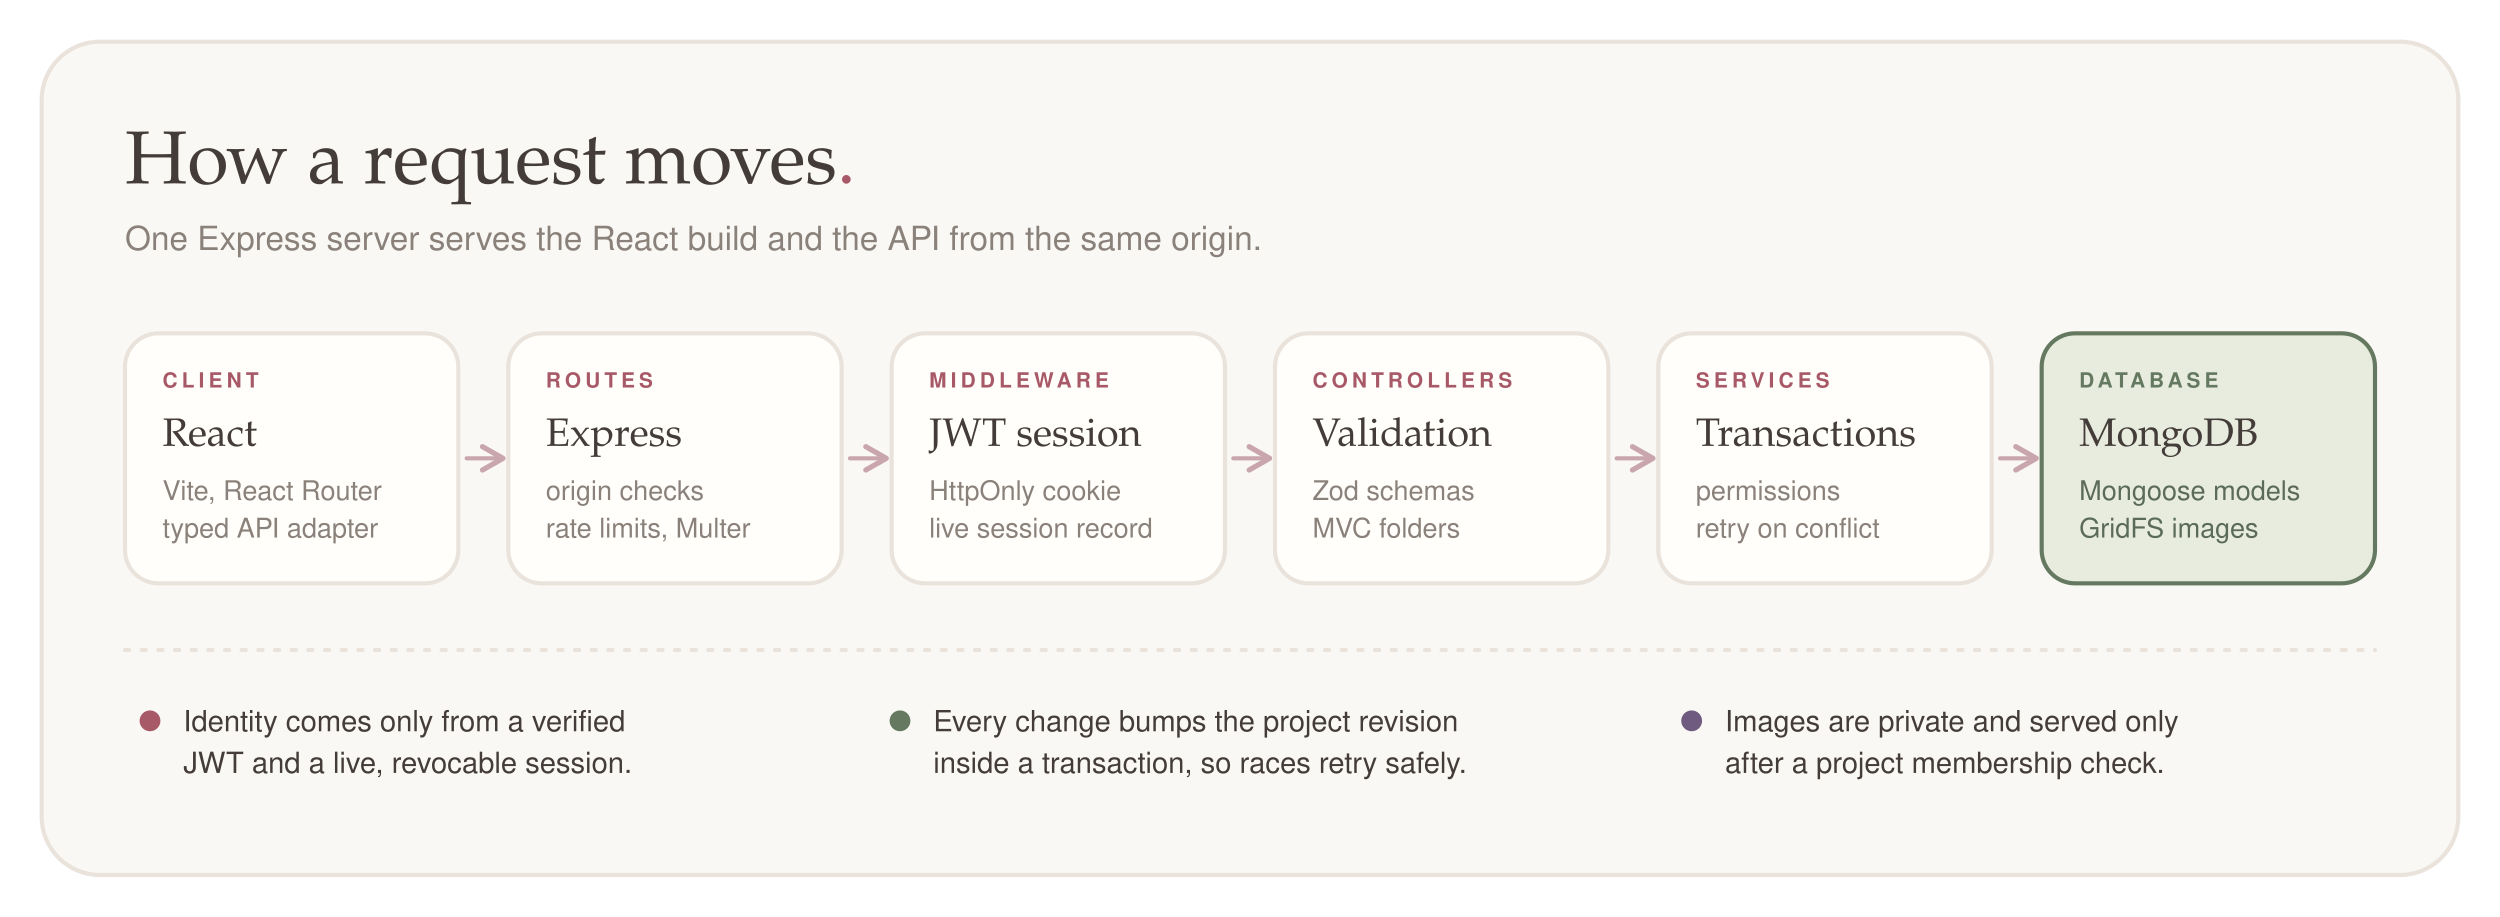
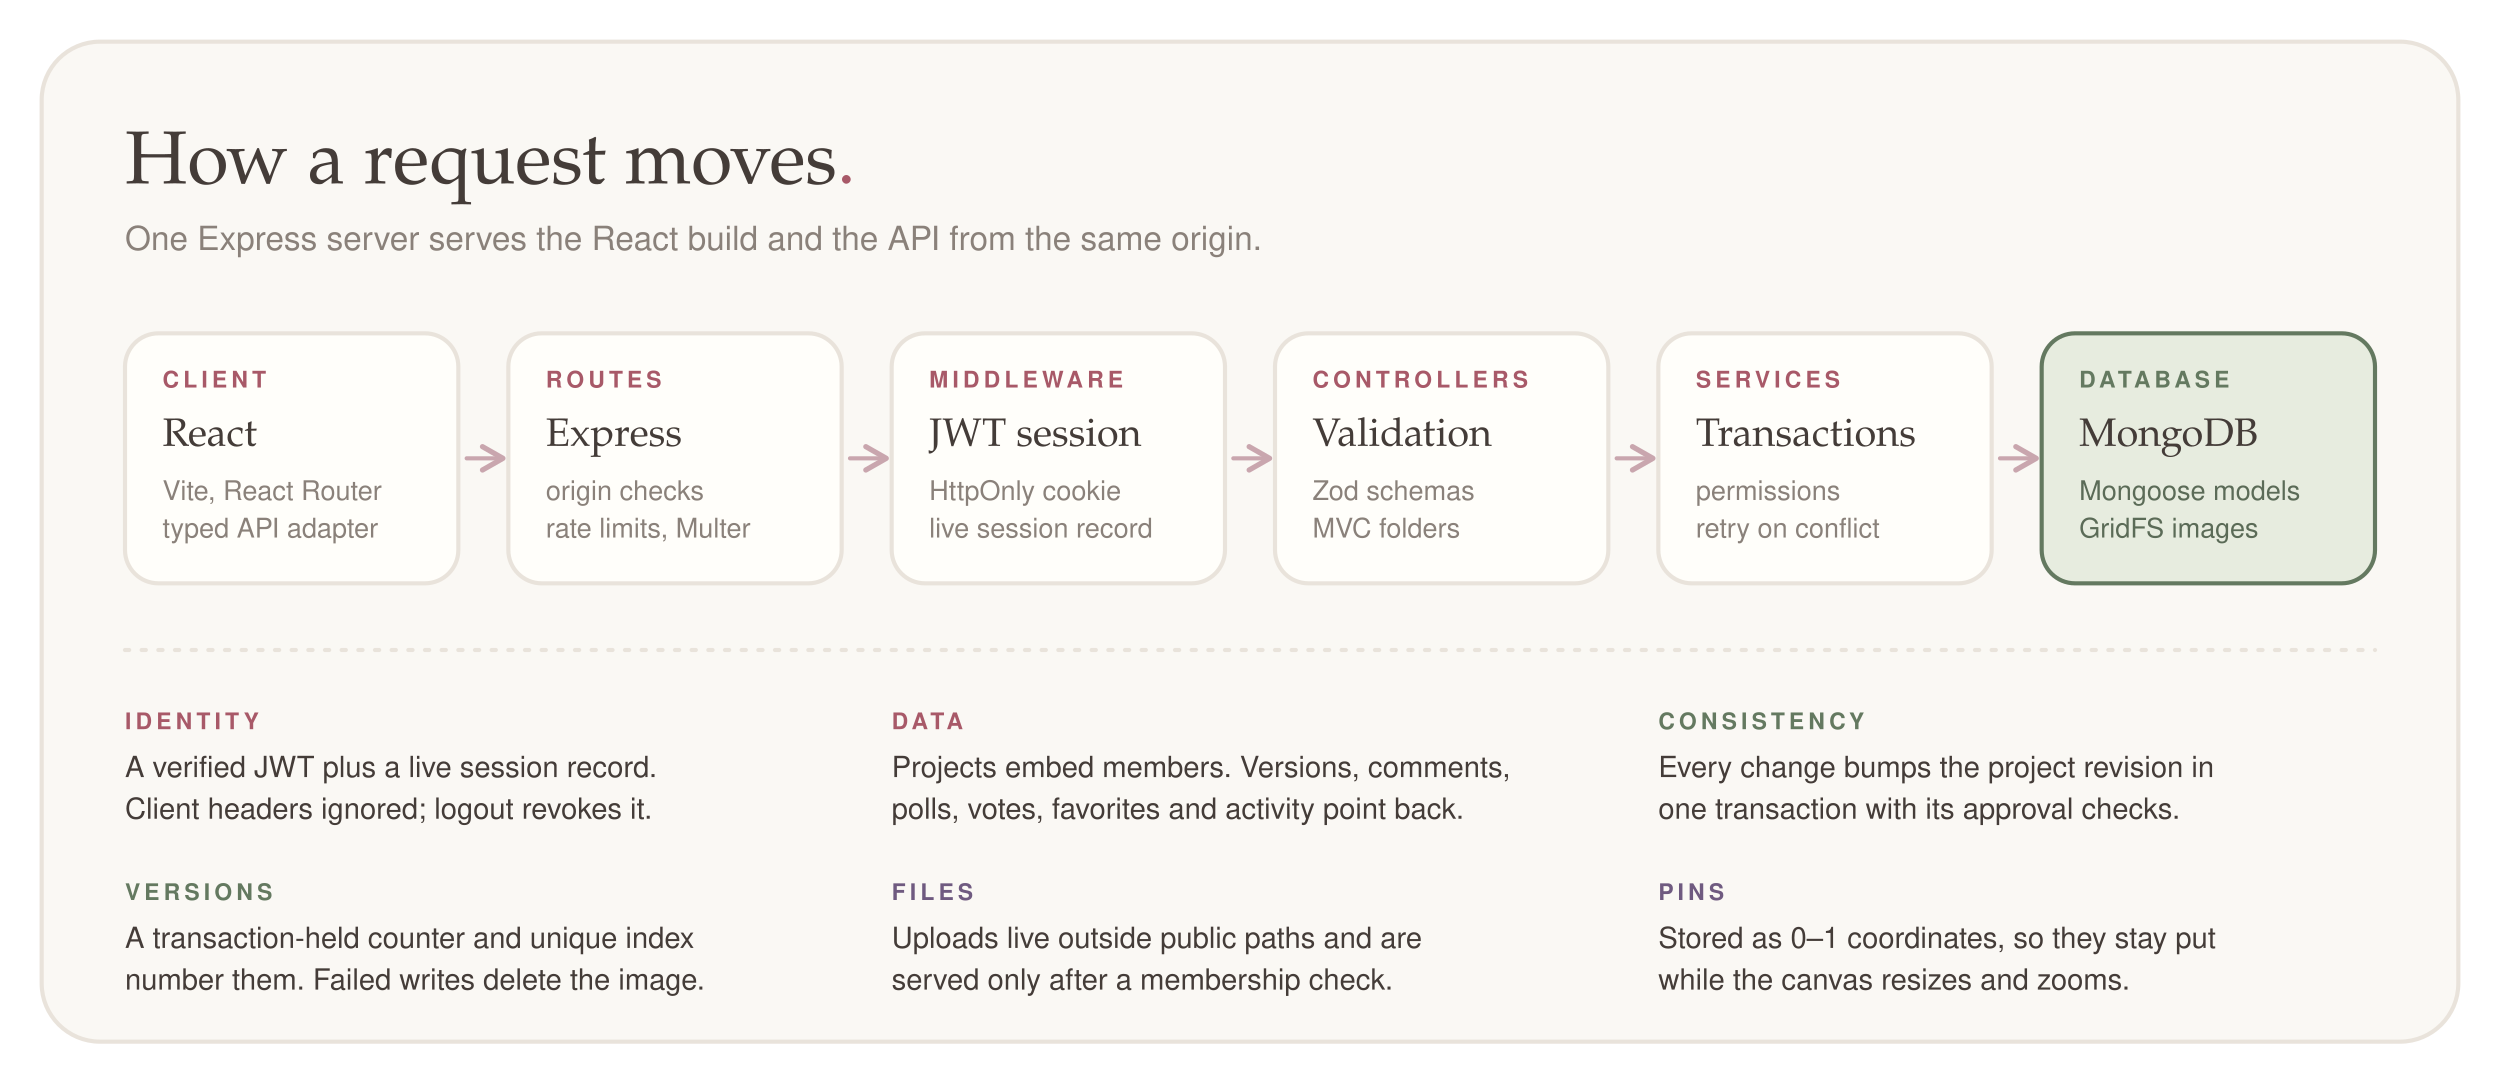
- <svg xmlns="http://www.w3.org/2000/svg" width="1200" height="440" viewBox="0 0 1200 440" role="img" aria-labelledby="title desc">
+ <svg xmlns="http://www.w3.org/2000/svg" width="1200" height="520" viewBox="0 0 1200 520" role="img" aria-labelledby="title desc">
  <defs>
    <style>
      .serif { font-family: "Iowan Old Style", "Palatino Linotype", Palatino, Georgia, serif; }
      .sans { font-family: "Avenir Next", Avenir, "Segoe UI", Helvetica, Arial, sans-serif; }
-       .box { fill: #fffefa; stroke: #e9e3db; stroke-width: 2; }
-       .name { font-size: 19px; fill: #443c38; }
-       .tag { font-size: 10px; font-weight: 700; letter-spacing: 2px; }
-       .note { font-size: 13px; fill: #8a817a; }
-       .fact { font-size: 14px; fill: #443c38; }
+       .mono { font-family: ui-monospace, SFMono-Regular, Menlo, Consolas, "Liberation Mono", monospace; }
    </style>
    <marker id="arrow" viewBox="0 0 10 10" refX="7" refY="5" markerWidth="7" markerHeight="7" orient="auto">
      <path d="M1 1L8 5L1 9" fill="none" stroke="#c9a6ae" stroke-width="1.8" stroke-linecap="round" stroke-linejoin="round" />
    </marker>
  </defs>
-   <rect x="20" y="20" width="1160" height="400" rx="28" fill="#faf8f4" stroke="#e9e3db" stroke-width="2" />
+   <rect x="20" y="20" width="1160" height="480" rx="28" fill="#faf8f4" stroke="#e9e3db" stroke-width="2" />
  <text x="60" y="88" class="serif" font-size="36" fill="#443c38">How a request moves<tspan fill="#a85968">.</tspan>
  </text>
  <text x="60" y="120" class="sans" font-size="16" fill="#8a817a">One Express server serves the React build and the API from the same origin.</text>
-   <g stroke="#c9a6ae" stroke-width="2" stroke-linecap="round" marker-end="url(#arrow)">
-     <line x1="224" y1="220" x2="240" y2="220" />
-     <line x1="408" y1="220" x2="424" y2="220" />
-     <line x1="592" y1="220" x2="608" y2="220" />
-     <line x1="776" y1="220" x2="792" y2="220" />
-     <line x1="960" y1="220" x2="976" y2="220" />
-   </g>
-   <rect x="60" y="160" width="160" height="120" rx="16" class="box" />
-   <text x="78" y="186" class="sans tag" fill="#a85968">CLIENT</text>
-   <text x="78" y="214" class="serif name">React</text>
-   <text x="78" y="240" class="sans note">Vite, React Router</text>
-   <text x="78" y="258" class="sans note">typed API adapter</text>
-   <rect x="244" y="160" width="160" height="120" rx="16" class="box" />
-   <text x="262" y="186" class="sans tag" fill="#a85968">ROUTES</text>
-   <text x="262" y="214" class="serif name">Express</text>
-   <text x="262" y="240" class="sans note">origin checks</text>
-   <text x="262" y="258" class="sans note">rate limits, Multer</text>
-   <rect x="428" y="160" width="160" height="120" rx="16" class="box" />
-   <text x="446" y="186" class="sans tag" fill="#a85968">MIDDLEWARE</text>
-   <text x="446" y="214" class="serif name">JWT session</text>
-   <text x="446" y="240" class="sans note">HttpOnly cookie</text>
-   <text x="446" y="258" class="sans note">live session record</text>
-   <rect x="612" y="160" width="160" height="120" rx="16" class="box" />
-   <text x="630" y="186" class="sans tag" fill="#a85968">CONTROLLERS</text>
-   <text x="630" y="214" class="serif name">Validation</text>
-   <text x="630" y="240" class="sans note">Zod schemas</text>
-   <text x="630" y="258" class="sans note">MVC folders</text>
-   <rect x="796" y="160" width="160" height="120" rx="16" class="box" />
-   <text x="814" y="186" class="sans tag" fill="#a85968">SERVICES</text>
-   <text x="814" y="214" class="serif name">Transactions</text>
-   <text x="814" y="240" class="sans note">permissions</text>
-   <text x="814" y="258" class="sans note">retry on conflict</text>
+   <rect x="60" y="160" width="160" height="120" rx="16" fill="#fffefa" stroke="#e9e3db" stroke-width="2" />
+   <text x="78" y="186" class="sans" font-size="11" fill="#a85968" font-weight="700" letter-spacing="2">CLIENT</text>
+   <text x="78" y="214" class="serif" font-size="19" fill="#443c38">React</text>
+   <text x="78" y="240" class="sans" font-size="13" fill="#8a817a">Vite, React Router</text>
+   <text x="78" y="258" class="sans" font-size="13" fill="#8a817a">typed API adapter</text>
+   <line x1="224" y1="220" x2="240" y2="220" stroke="#c9a6ae" stroke-width="2" stroke-linecap="round" marker-end="url(#arrow)" />
+   <rect x="244" y="160" width="160" height="120" rx="16" fill="#fffefa" stroke="#e9e3db" stroke-width="2" />
+   <text x="262" y="186" class="sans" font-size="11" fill="#a85968" font-weight="700" letter-spacing="2">ROUTES</text>
+   <text x="262" y="214" class="serif" font-size="19" fill="#443c38">Express</text>
+   <text x="262" y="240" class="sans" font-size="13" fill="#8a817a">origin checks</text>
+   <text x="262" y="258" class="sans" font-size="13" fill="#8a817a">rate limits, Multer</text>
+   <line x1="408" y1="220" x2="424" y2="220" stroke="#c9a6ae" stroke-width="2" stroke-linecap="round" marker-end="url(#arrow)" />
+   <rect x="428" y="160" width="160" height="120" rx="16" fill="#fffefa" stroke="#e9e3db" stroke-width="2" />
+   <text x="446" y="186" class="sans" font-size="11" fill="#a85968" font-weight="700" letter-spacing="2">MIDDLEWARE</text>
+   <text x="446" y="214" class="serif" font-size="19" fill="#443c38">JWT session</text>
+   <text x="446" y="240" class="sans" font-size="13" fill="#8a817a">HttpOnly cookie</text>
+   <text x="446" y="258" class="sans" font-size="13" fill="#8a817a">live session record</text>
+   <line x1="592" y1="220" x2="608" y2="220" stroke="#c9a6ae" stroke-width="2" stroke-linecap="round" marker-end="url(#arrow)" />
+   <rect x="612" y="160" width="160" height="120" rx="16" fill="#fffefa" stroke="#e9e3db" stroke-width="2" />
+   <text x="630" y="186" class="sans" font-size="11" fill="#a85968" font-weight="700" letter-spacing="2">CONTROLLERS</text>
+   <text x="630" y="214" class="serif" font-size="19" fill="#443c38">Validation</text>
+   <text x="630" y="240" class="sans" font-size="13" fill="#8a817a">Zod schemas</text>
+   <text x="630" y="258" class="sans" font-size="13" fill="#8a817a">MVC folders</text>
+   <line x1="776" y1="220" x2="792" y2="220" stroke="#c9a6ae" stroke-width="2" stroke-linecap="round" marker-end="url(#arrow)" />
+   <rect x="796" y="160" width="160" height="120" rx="16" fill="#fffefa" stroke="#e9e3db" stroke-width="2" />
+   <text x="814" y="186" class="sans" font-size="11" fill="#a85968" font-weight="700" letter-spacing="2">SERVICES</text>
+   <text x="814" y="214" class="serif" font-size="19" fill="#443c38">Transactions</text>
+   <text x="814" y="240" class="sans" font-size="13" fill="#8a817a">permissions</text>
+   <text x="814" y="258" class="sans" font-size="13" fill="#8a817a">retry on conflict</text>
+   <line x1="960" y1="220" x2="976" y2="220" stroke="#c9a6ae" stroke-width="2" stroke-linecap="round" marker-end="url(#arrow)" />
  <rect x="980" y="160" width="160" height="120" rx="16" fill="#e7ecdf" stroke="#647960" stroke-width="2" />
-   <text x="998" y="186" class="sans tag" fill="#647960">DATABASE</text>
-   <text x="998" y="214" class="serif name">MongoDB</text>
-   <text x="998" y="240" class="sans note" style="fill:#5b6b57">Mongoose models</text>
-   <text x="998" y="258" class="sans note" style="fill:#5b6b57">GridFS images</text>
+   <text x="998" y="186" class="sans" font-size="11" fill="#647960" font-weight="700" letter-spacing="2">DATABASE</text>
+   <text x="998" y="214" class="serif" font-size="19" fill="#443c38">MongoDB</text>
+   <text x="998" y="240" class="sans" font-size="13" fill="#5b6b57">Mongoose models</text>
+   <text x="998" y="258" class="sans" font-size="13" fill="#5b6b57">GridFS images</text>
  <line x1="60" y1="312" x2="1140" y2="312" stroke="#e9e3db" stroke-width="2" stroke-dasharray="2 6" stroke-linecap="round" />
-   <circle cx="72" cy="346" r="5" fill="#a85968" />
-   <text x="88" y="351" class="sans fact">Identity comes only from a verified</text>
-   <text x="88" y="371" class="sans fact">JWT and a live, revocable session.</text>
-   <circle cx="432" cy="346" r="5" fill="#647960" />
-   <text x="448" y="351" class="sans fact">Every change bumps the project revision</text>
-   <text x="448" y="371" class="sans fact">inside a transaction, so races retry safely.</text>
-   <circle cx="812" cy="346" r="5" fill="#6f5a80" />
-   <text x="828" y="351" class="sans fact">Images are private and served only</text>
-   <text x="828" y="371" class="sans fact">after a project membership check.</text>
+   <text x="60" y="350" class="sans" font-size="11" fill="#a85968" font-weight="700" letter-spacing="2">IDENTITY</text>
+   <text x="60" y="373" class="sans" font-size="14" fill="#443c38">A verified JWT plus a live session record.</text>
+   <text x="60" y="393" class="sans" font-size="14" fill="#443c38">Client headers ignored; logout revokes it.</text>
+   <text x="428" y="350" class="sans" font-size="11" fill="#a85968" font-weight="700" letter-spacing="2">DATA</text>
+   <text x="428" y="373" class="sans" font-size="14" fill="#443c38">Projects embed members. Versions, comments,</text>
+   <text x="428" y="393" class="sans" font-size="14" fill="#443c38">polls, votes, favorites and activity point back.</text>
+   <text x="796" y="350" class="sans" font-size="11" fill="#647960" font-weight="700" letter-spacing="2">CONSISTENCY</text>
+   <text x="796" y="373" class="sans" font-size="14" fill="#443c38">Every change bumps the project revision in</text>
+   <text x="796" y="393" class="sans" font-size="14" fill="#443c38">one transaction with its approval checks.</text>
+   <text x="60" y="432" class="sans" font-size="11" fill="#647960" font-weight="700" letter-spacing="2">VERSIONS</text>
+   <text x="60" y="455" class="sans" font-size="14" fill="#443c38">A transaction-held counter and unique index</text>
+   <text x="60" y="475" class="sans" font-size="14" fill="#443c38">number them. Failed writes delete the image.</text>
+   <text x="428" y="432" class="sans" font-size="11" fill="#6f5a80" font-weight="700" letter-spacing="2">FILES</text>
+   <text x="428" y="455" class="sans" font-size="14" fill="#443c38">Uploads live outside public paths and are</text>
+   <text x="428" y="475" class="sans" font-size="14" fill="#443c38">served only after a membership check.</text>
+   <text x="796" y="432" class="sans" font-size="11" fill="#6f5a80" font-weight="700" letter-spacing="2">PINS</text>
+   <text x="796" y="455" class="sans" font-size="14" fill="#443c38">Stored as 0–1 coordinates, so they stay put</text>
+   <text x="796" y="475" class="sans" font-size="14" fill="#443c38">while the canvas resizes and zooms.</text>
</svg>
